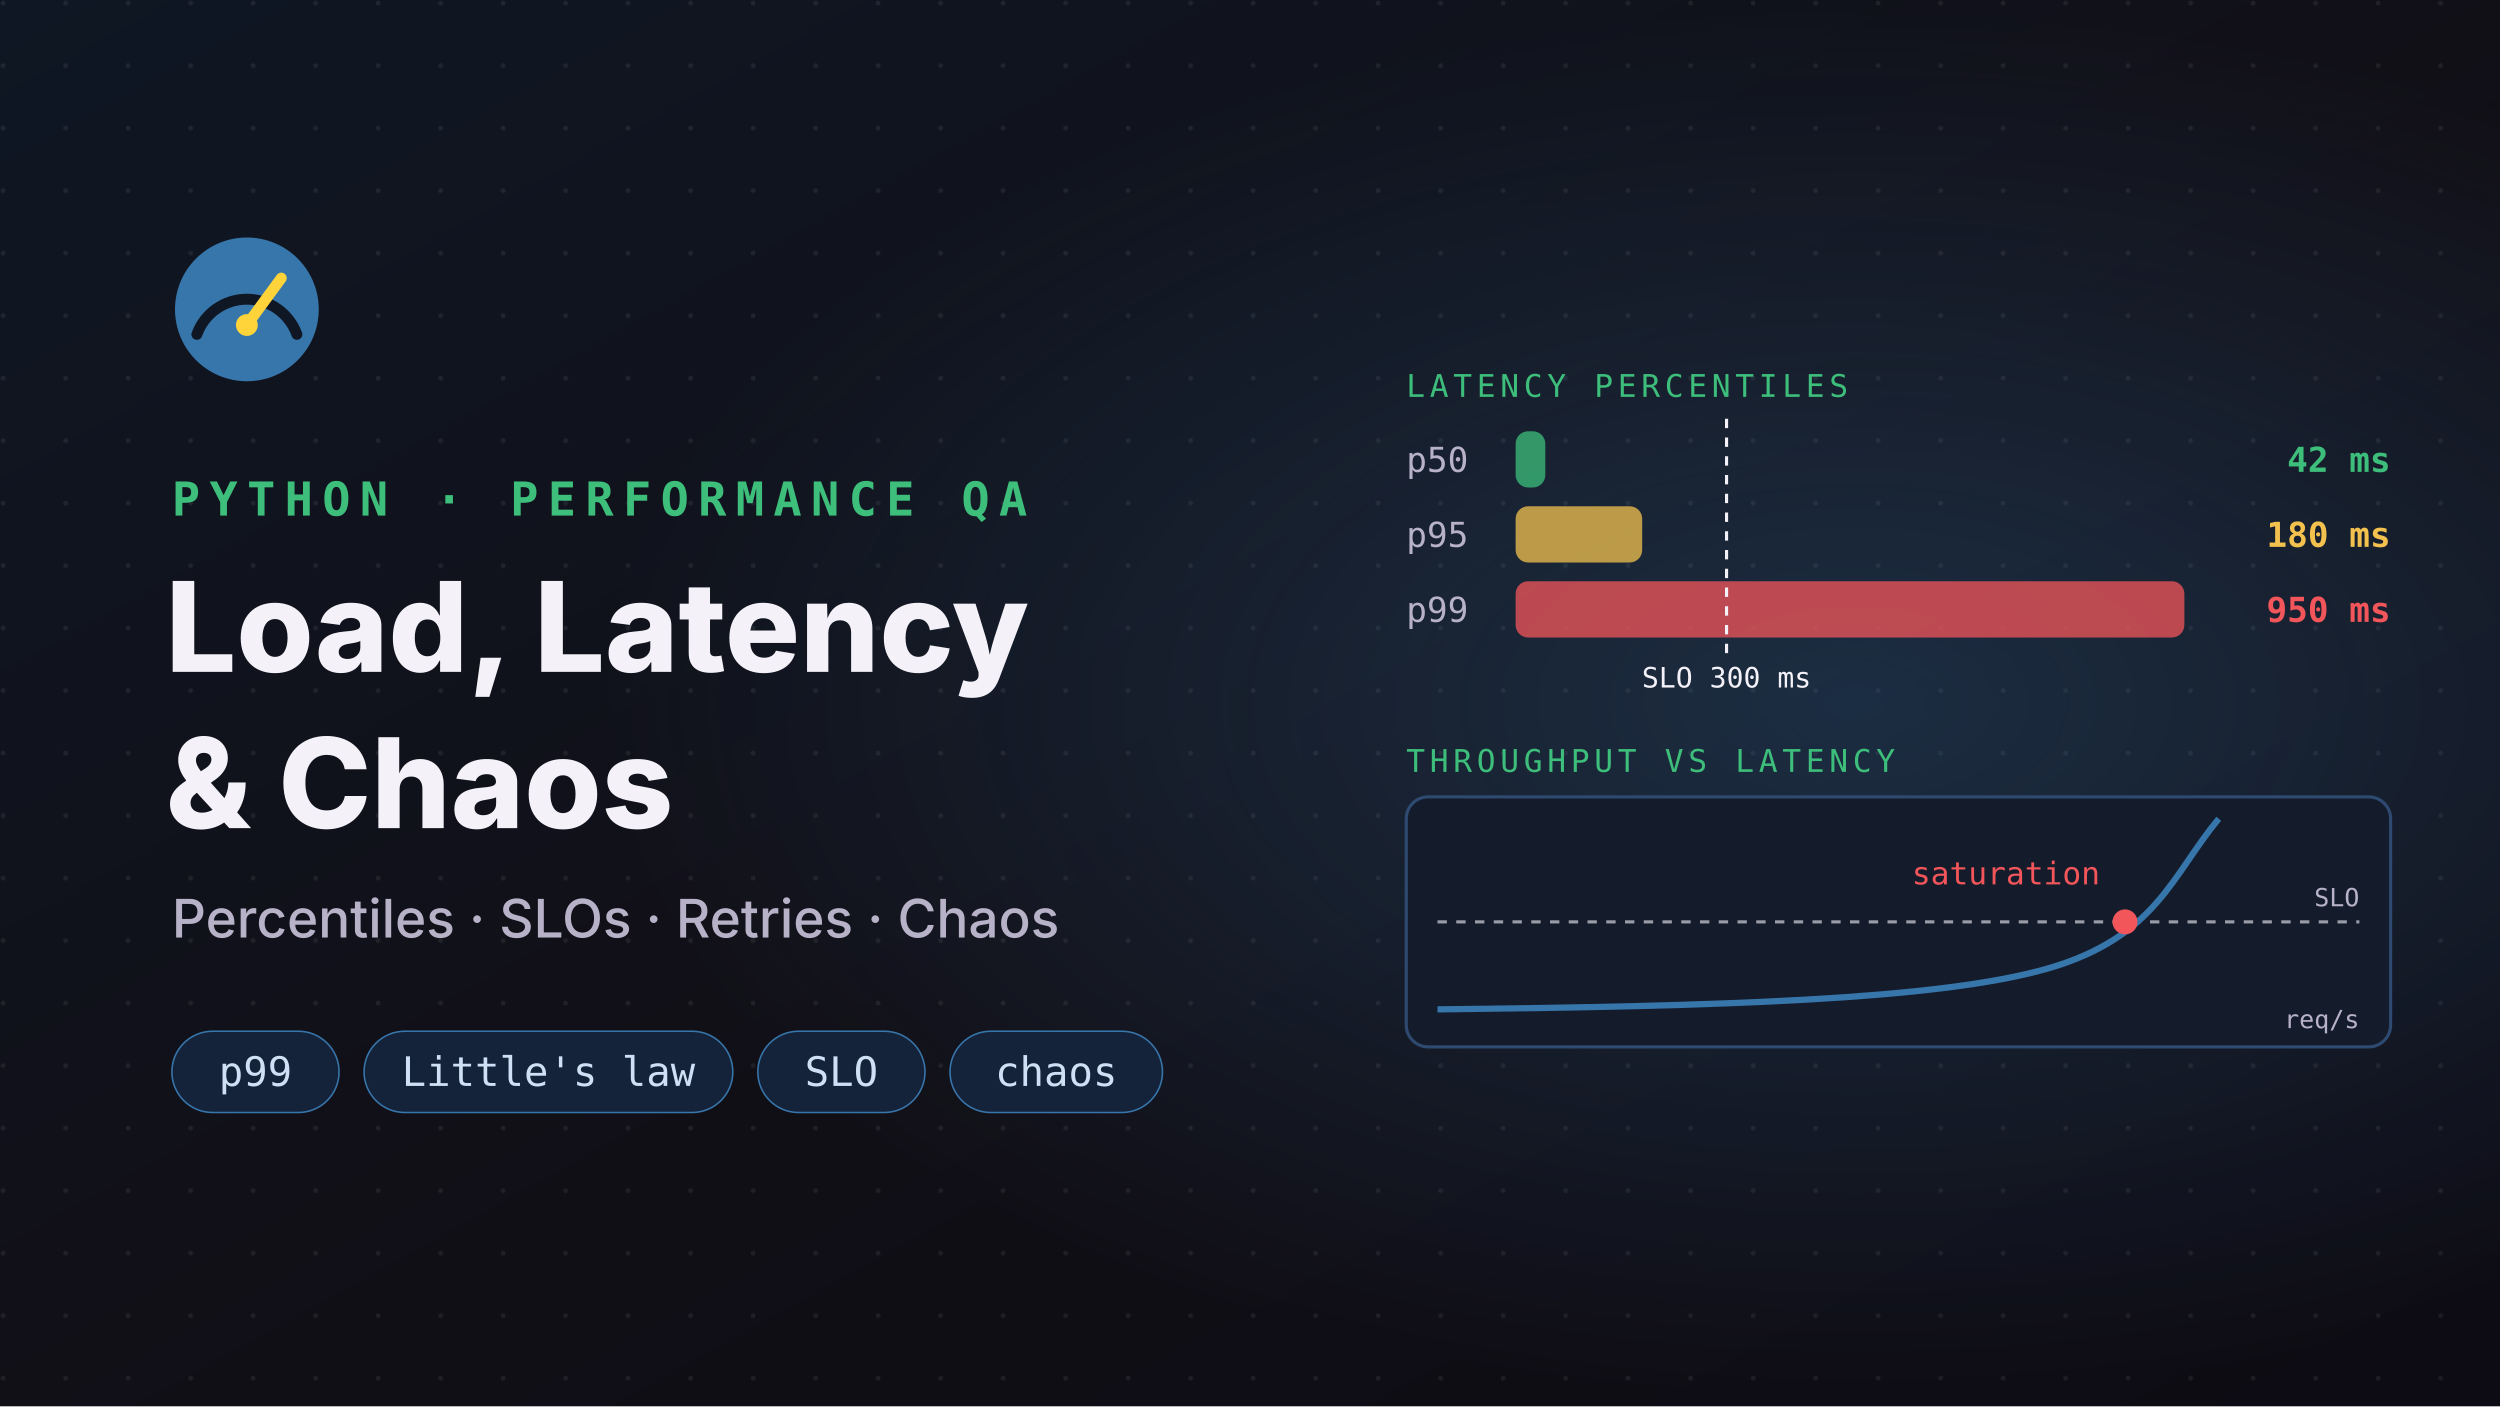
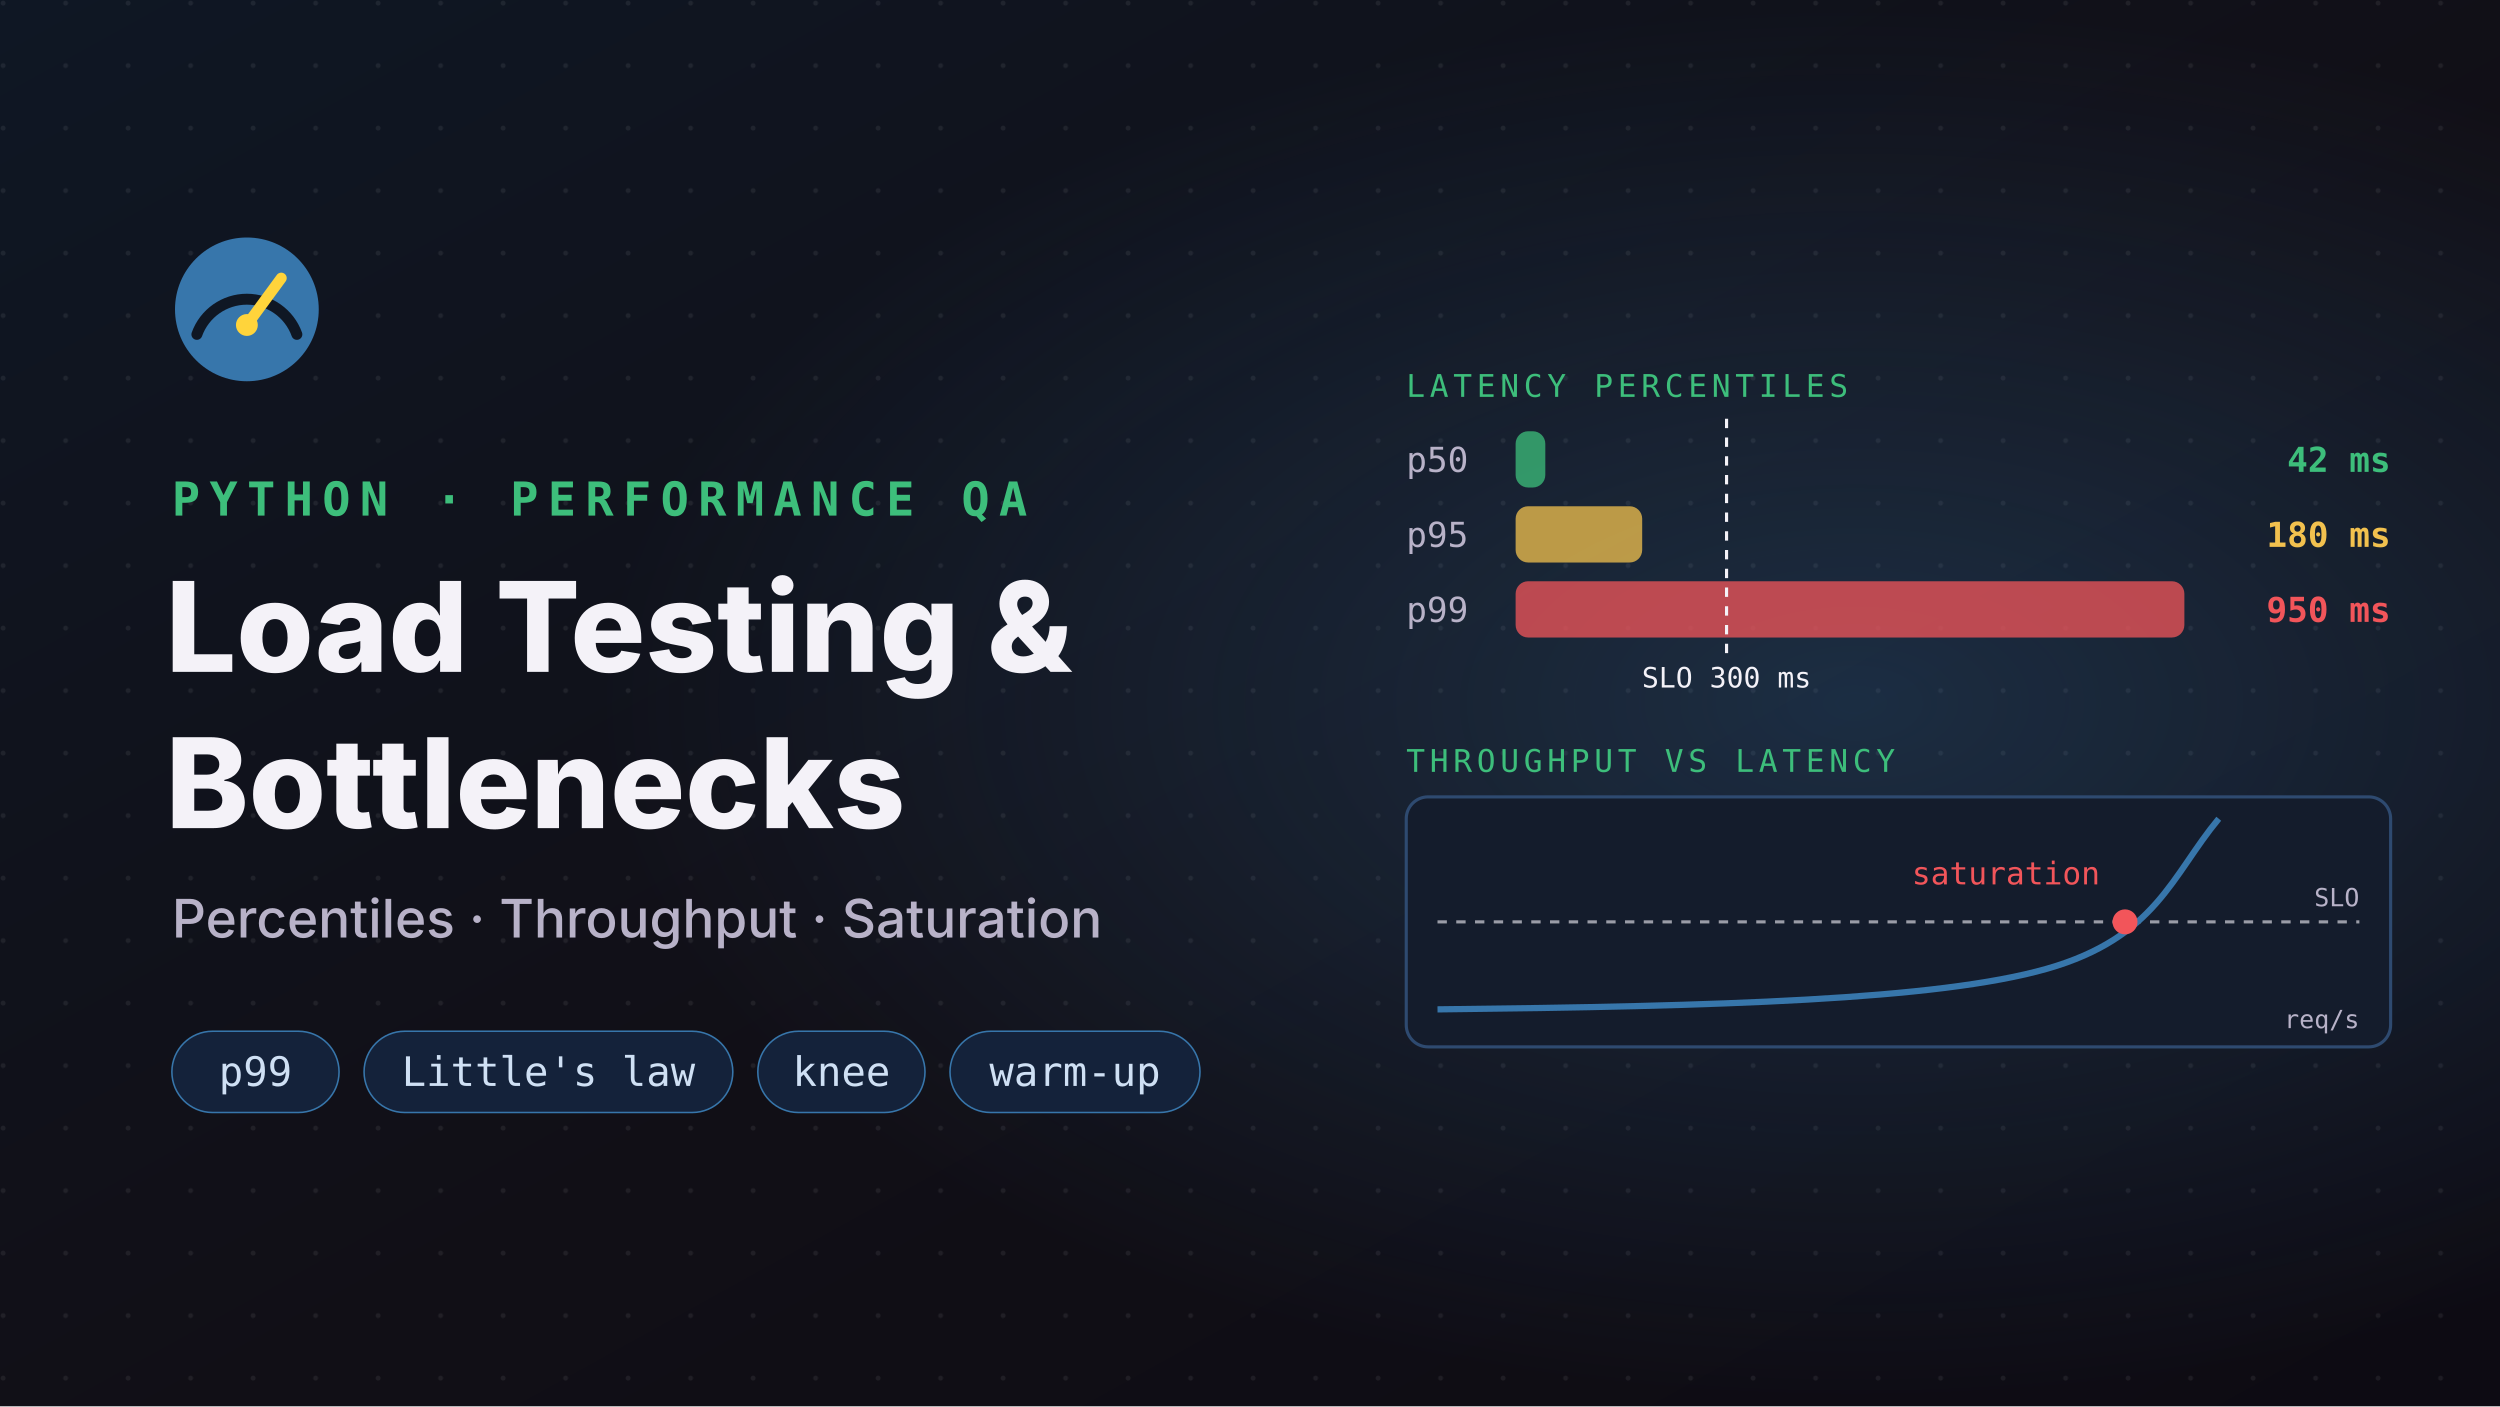
<svg xmlns="http://www.w3.org/2000/svg" width="1600" height="900" viewBox="0 0 1600 900">
  <defs>
    <linearGradient id="bg" x1="0" y1="0" x2="1" y2="1">
      <stop offset="0" stop-color="#0F1724" />
      <stop offset="0.55" stop-color="#110F16" />
      <stop offset="1" stop-color="#0D0B13" />
    </linearGradient>
    <radialGradient id="glow" cx="0.74" cy="0.5" r="0.5">
      <stop offset="0" stop-color="#3776AB" stop-opacity="0.3" />
      <stop offset="1" stop-color="#3776AB" stop-opacity="0" />
    </radialGradient>
    <pattern id="dots" width="40" height="40" patternUnits="userSpaceOnUse">
      <circle cx="2" cy="2" r="1.6" fill="#FFFFFF" fill-opacity="0.07" />
    </pattern>
    <marker id="arrow" viewBox="0 0 10 10" refX="8" refY="5" markerWidth="5" markerHeight="5" orient="auto-start-reverse">
      <path d="M0 0 L10 5 L0 10 z" fill="#3DBE7B" />
    </marker>
    <marker id="arrowA" viewBox="0 0 10 10" refX="8" refY="5" markerWidth="5" markerHeight="5" orient="auto-start-reverse">
      <path d="M0 0 L10 5 L0 10 z" fill="#3776AB" />
    </marker>
    <marker id="arrowMuted" viewBox="0 0 10 10" refX="8" refY="5" markerWidth="5" markerHeight="5" orient="auto-start-reverse">
      <path d="M0 0 L10 5 L0 10 z" fill="#6F6A80" />
    </marker>
    <marker id="arrowRed" viewBox="0 0 10 10" refX="8" refY="5" markerWidth="5" markerHeight="5" orient="auto-start-reverse">
      <path d="M0 0 L10 5 L0 10 z" fill="#F2555A" />
    </marker>
    <marker id="arrowAmber" viewBox="0 0 10 10" refX="8" refY="5" markerWidth="5" markerHeight="5" orient="auto-start-reverse">
      <path d="M0 0 L10 5 L0 10 z" fill="#F2C14E" />
    </marker>
    <marker id="arrowGreen" viewBox="0 0 10 10" refX="8" refY="5" markerWidth="5" markerHeight="5" orient="auto-start-reverse">
      <path d="M0 0 L10 5 L0 10 z" fill="#3DBE7B" />
    </marker>
  </defs>
  <rect width="1600" height="900" fill="url(#bg)" />
  <rect width="1600" height="900" fill="url(#dots)" />
  <rect width="1600" height="900" fill="url(#glow)" />
  <g id="copy" font-family="Segoe UI, Inter, Arial, sans-serif">
    <circle cx="158" cy="198" r="46" fill="#3776AB" />
    <path d="M126 214 A34 34 0 0 1 190 214" fill="none" stroke="#0F1724" stroke-width="7" stroke-linecap="round" />
    <path d="M158 208 L180 178" stroke="#FFD43B" stroke-width="7" stroke-linecap="round" />
    <circle cx="158" cy="208" r="7" fill="#FFD43B" />
    <text x="110" y="330" font-family="Consolas, Menlo, monospace" font-size="30" font-weight="600" letter-spacing="6" fill="#3DBE7B">PYTHON · PERFORMANCE QA</text>
-     <text x="106" y="430" font-size="80" font-weight="800" fill="#F4F2F8">Load, Latency</text>
-     <text x="106" y="530" font-size="80" font-weight="800" fill="#F4F2F8">&amp; Chaos</text>
-     <text x="110" y="600" font-size="34" font-weight="500" fill="#B8B2C8">Percentiles · SLOs · Retries · Chaos</text>
+     <text x="106" y="430" font-size="80" font-weight="800" fill="#F4F2F8">Load Testing &amp;</text>
+     <text x="106" y="530" font-size="80" font-weight="800" fill="#F4F2F8">Bottlenecks</text>
+     <text x="110" y="600" font-size="34" font-weight="500" fill="#B8B2C8">Percentiles · Throughput · Saturation</text>
    <g font-family="Consolas, Menlo, monospace" font-size="26" fill="#CFE0F4">
      <rect x="110" y="660" width="107" height="52" rx="26" fill="#14223A" stroke="#3776AB" />
      <text x="163.5" y="695" text-anchor="middle">p99</text>
      <rect x="233" y="660" width="236" height="52" rx="26" fill="#14223A" stroke="#3776AB" />
      <text x="351" y="695" text-anchor="middle">Little's law</text>
      <rect x="485" y="660" width="107" height="52" rx="26" fill="#14223A" stroke="#3776AB" />
-       <text x="538.5" y="695" text-anchor="middle">SLO</text>
-       <rect x="608" y="660" width="136" height="52" rx="26" fill="#14223A" stroke="#3776AB" />
-       <text x="676" y="695" text-anchor="middle">chaos</text>
+       <text x="538.5" y="695" text-anchor="middle">knee</text>
+       <rect x="608" y="660" width="160" height="52" rx="26" fill="#14223A" stroke="#3776AB" />
+       <text x="688" y="695" text-anchor="middle">warm-up</text>
    </g>
  </g>
  <g id="art" font-family="Consolas, Menlo, monospace">
    <text x="900" y="254" font-size="20" letter-spacing="3" fill="#3DBE7B">LATENCY PERCENTILES</text>
    <text x="900" y="302" font-size="22" fill="#B8B2C8">p50</text>
    <rect x="970" y="276" width="19" height="36" rx="8" fill="#3DBE7B" fill-opacity="0.75" />
    <text x="1530" y="302" font-size="22" font-weight="700" fill="#3DBE7B" text-anchor="end">42 ms</text>
    <text x="900" y="350" font-size="22" fill="#B8B2C8">p95</text>
    <rect x="970" y="324" width="81" height="36" rx="8" fill="#F2C14E" fill-opacity="0.75" />
    <text x="1530" y="350" font-size="22" font-weight="700" fill="#F2C14E" text-anchor="end">180 ms</text>
    <text x="900" y="398" font-size="22" fill="#B8B2C8">p99</text>
    <rect x="970" y="372" width="428" height="36" rx="8" fill="#F2555A" fill-opacity="0.75" />
    <text x="1530" y="398" font-size="22" font-weight="700" fill="#F2555A" text-anchor="end">950 ms</text>
    <path d="M1105 268 V418" stroke="#F4F2F8" stroke-width="2" stroke-dasharray="6 6" />
    <text x="1105" y="440" font-size="18" fill="#F4F2F8" text-anchor="middle">SLO 300 ms</text>
    <text x="900" y="494" font-size="20" letter-spacing="3" fill="#3DBE7B">THROUGHPUT VS LATENCY</text>
    <rect x="900" y="510" width="630" height="160" rx="14" fill="#141C2C" stroke="#2E4A70" stroke-width="2" />
    <path d="M920 590 H1510" stroke="#F4F2F8" stroke-width="2" stroke-dasharray="6 6" stroke-opacity="0.6" />
    <text x="1510" y="580" font-size="16" fill="#B8B2C8" text-anchor="end">SLO</text>
    <path d="M920 646 C1100 644, 1240 640, 1310 620 S1390 560, 1420 524" stroke="#3776AB" stroke-width="4" fill="none" />
    <circle cx="1360" cy="590" r="8" fill="#F2555A" />
    <text x="1344" y="566" font-size="20" fill="#F2555A" text-anchor="end">saturation</text>
    <text x="1510" y="658" font-size="16" fill="#B8B2C8" text-anchor="end">req/s</text>
  </g>
</svg>
